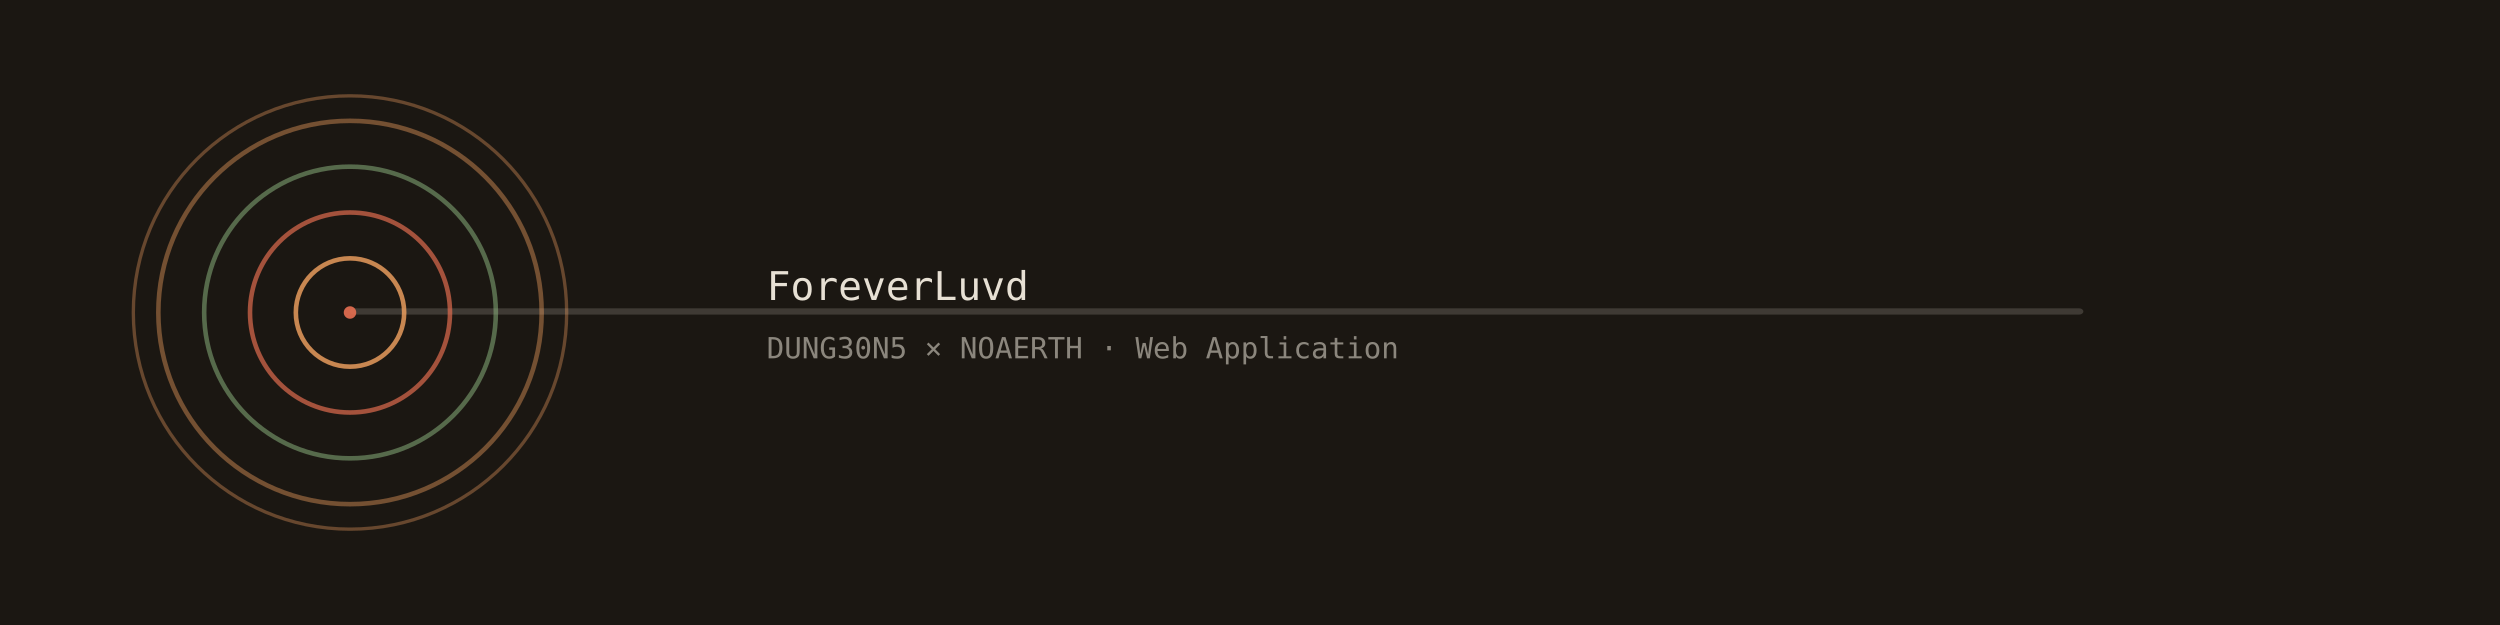
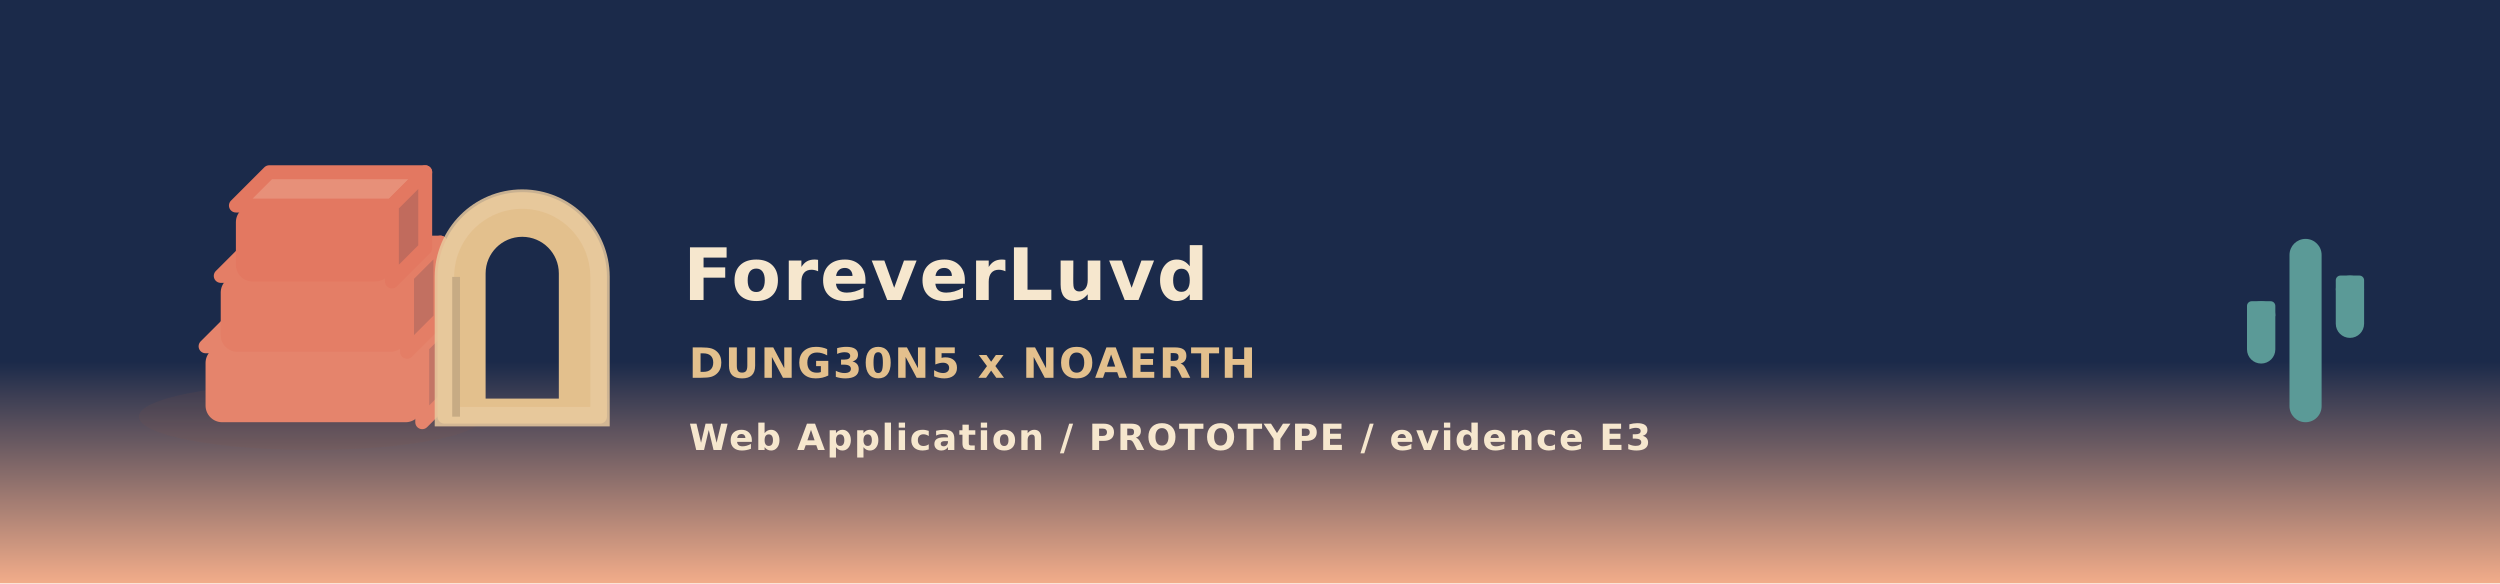
- <svg xmlns="http://www.w3.org/2000/svg" viewBox="0 0 1200 300" width="1200" height="300" role="img" aria-label="ForeverLuvd identity object">
-   <rect width="1200" height="300" fill="#1b1712" />
-   <defs>
-     <linearGradient id="gft" x1="0" y1="0" x2="1" y2="1">
-       <stop offset="0%" stop-color="#f4a261" />
-       <stop offset="100%" stop-color="#e76f51" />
-     </linearGradient>
-   </defs>
-   <rect x="168.00" y="148.00" width="832.00" height="3.00" rx="2.00" fill="rgba(253,246,233,0.160)" opacity="1.00" />
-   <circle cx="168.00" cy="150.00" r="26.00" fill="none" stroke="rgba(244,162,97,0.800)" stroke-width="2.20" opacity="1.00" />
-   <circle cx="168.00" cy="150.00" r="48.00" fill="none" stroke="rgba(231,111,81,0.670)" stroke-width="2.20" opacity="1.00" />
-   <circle cx="168.00" cy="150.00" r="70.00" fill="none" stroke="rgba(138,177,125,0.540)" stroke-width="2.20" opacity="1.00" />
-   <circle cx="168.00" cy="150.00" r="92.00" fill="none" stroke="rgba(244,162,97,0.410)" stroke-width="2.20" opacity="1.00" />
+ <svg xmlns="http://www.w3.org/2000/svg" width="900" height="210" viewBox="0 0 900 210" role="img" aria-label="ForeverLuvd - identity object">
+   <linearGradient id="skyf" x1="0" y1="0" x2="0" y2="1">
+     <stop offset="0" stop-color="#1b2a4a" />
+     <stop offset="0.62" stop-color="#1b2a4a" />
+     <stop offset="1" stop-color="#f3ad8a" />
+   </linearGradient>
+   <rect width="900" height="210" fill="url(#skyf)" />
+   <rect x="0" y="352" width="900" height="-142" fill="#e3c08d" />
+   <rect x="0" y="352" width="900" height="3" fill="#e6c596" />
+   <ellipse cx="112" cy="150" rx="62" ry="12" fill="rgba(138,90,68,0.11)" />
  <g>
-     <circle cx="168.00" cy="150.00" r="104.00" fill="none" stroke="rgba(244,162,97,0.350)" stroke-width="1.60" opacity="1.00" />
-     <animate attributeName="opacity" values="0.25;1.0;0.25" dur="17.7s" begin="0s" repeatCount="indefinite" />
+     <path d="M74,124.67 L152,124.67 L164,112.67 L86,112.67 Z" fill="#e99a82" stroke="#e5846c" stroke-width="5" stroke-linejoin="round" />
+     <path d="M152,124.67 L164,112.67 L164,140 L152,152 Z" fill="#c37566" stroke="#e5846c" stroke-width="5" stroke-linejoin="round" />
+     <rect x="74" y="124.67" width="78" height="27.33" rx="6" fill="#e5846c" />
+     <path d="M79.46,99.33 L146.54,99.33 L158.54,87.33 L91.46,87.33 Z" fill="#e8957d" stroke="#e47e66" stroke-width="5" stroke-linejoin="round" />
+     <path d="M146.54,99.33 L158.54,87.33 L158.54,114.67 L146.54,126.67 Z" fill="#c27061" stroke="#e47e66" stroke-width="5" stroke-linejoin="round" />
+     <rect x="79.46" y="99.33" width="67.08" height="27.33" rx="6" fill="#e47e66" />
+     <path d="M84.92,74 L141.08,74 L153.08,62 L96.92,62 Z" fill="#e79079" stroke="#e37861" stroke-width="5" stroke-linejoin="round" />
+     <path d="M141.08,74 L153.08,62 L153.08,89.33 L141.08,101.33 Z" fill="#c16b5d" stroke="#e37861" stroke-width="5" stroke-linejoin="round" />
+     <rect x="84.92" y="74" width="56.16" height="27.33" rx="6" fill="#e37861" />
+     <animate attributeName="opacity" values="0.72;1;0.72" dur="6s" begin="0s" repeatCount="indefinite" />
  </g>
-   <circle cx="168" cy="150" r="3" fill="rgba(231,111,81,0.900)">
-     <animate attributeName="opacity" values="0.35;0.95;0.35" dur="17.7s" begin="0s" repeatCount="indefinite" />
-   </circle>
-   <text x="368" y="144" font-family="ui-monospace,Menlo,monospace" font-size="19" fill="rgba(253,246,233,0.900)">ForeverLuvd</text>
-   <text x="368" y="172" font-family="ui-monospace,Menlo,monospace" font-size="14" fill="rgba(253,246,233,0.500)">DUNG30N5 × NOAERTH · Web Application</text>
+   <path d="M160,150 L160,99.68 A28,28 0 0 1 216,99.68 L216,150 Z M172.32,146 L172.32,98.43 A15.68,15.68 0 0 1 203.68,98.43 L203.68,146 Z" fill="#e3c08d" fill-rule="evenodd" stroke="#e3c08d" stroke-width="5" stroke-linejoin="round" />
+   <path d="M160,150 L160,99.68 A28,28 0 0 1 216,99.68 L216,150 Z" fill="none" stroke="#e8c99d" stroke-width="7" stroke-linecap="round" opacity="0.85" />
+   <rect x="162.8" y="99.68" width="2.8" height="50.32" fill="#c7ab84" />
+   <text x="246" y="108" font-family="Verdana,DejaVu Sans,sans-serif" font-size="26" font-weight="700" letter-spacing="0.6" fill="#f6e7ce" text-anchor="start">ForeverLuvd</text>
+   <text x="248" y="136" font-family="Verdana,DejaVu Sans,sans-serif" font-size="15" font-weight="700" letter-spacing="0.6" fill="#e3c08d" text-anchor="start">DUNG30N5 x NOAERTH</text>
+   <text x="248" y="162" font-family="Verdana,DejaVu Sans,sans-serif" font-size="13" font-weight="700" letter-spacing="0.6" fill="#f6e7ce" text-anchor="start">Web Application  /  PROTOTYPE  /  evidence E3</text>
+   <rect x="824.22" y="86" width="11.56" height="66" rx="5.78" fill="#5b9a97" />
+   <rect x="808.92" y="108.44" width="10.2" height="22.44" rx="5.1" fill="#5b9a97" />
+   <rect x="808.92" y="108.44" width="10.2" height="6.6" rx="1.7" fill="#5b9a97" />
+   <rect x="840.88" y="99.2" width="10.2" height="22.44" rx="5.1" fill="#5b9a97" />
+   <rect x="840.88" y="99.2" width="10.2" height="6.6" rx="1.7" fill="#5b9a97" />
</svg>
